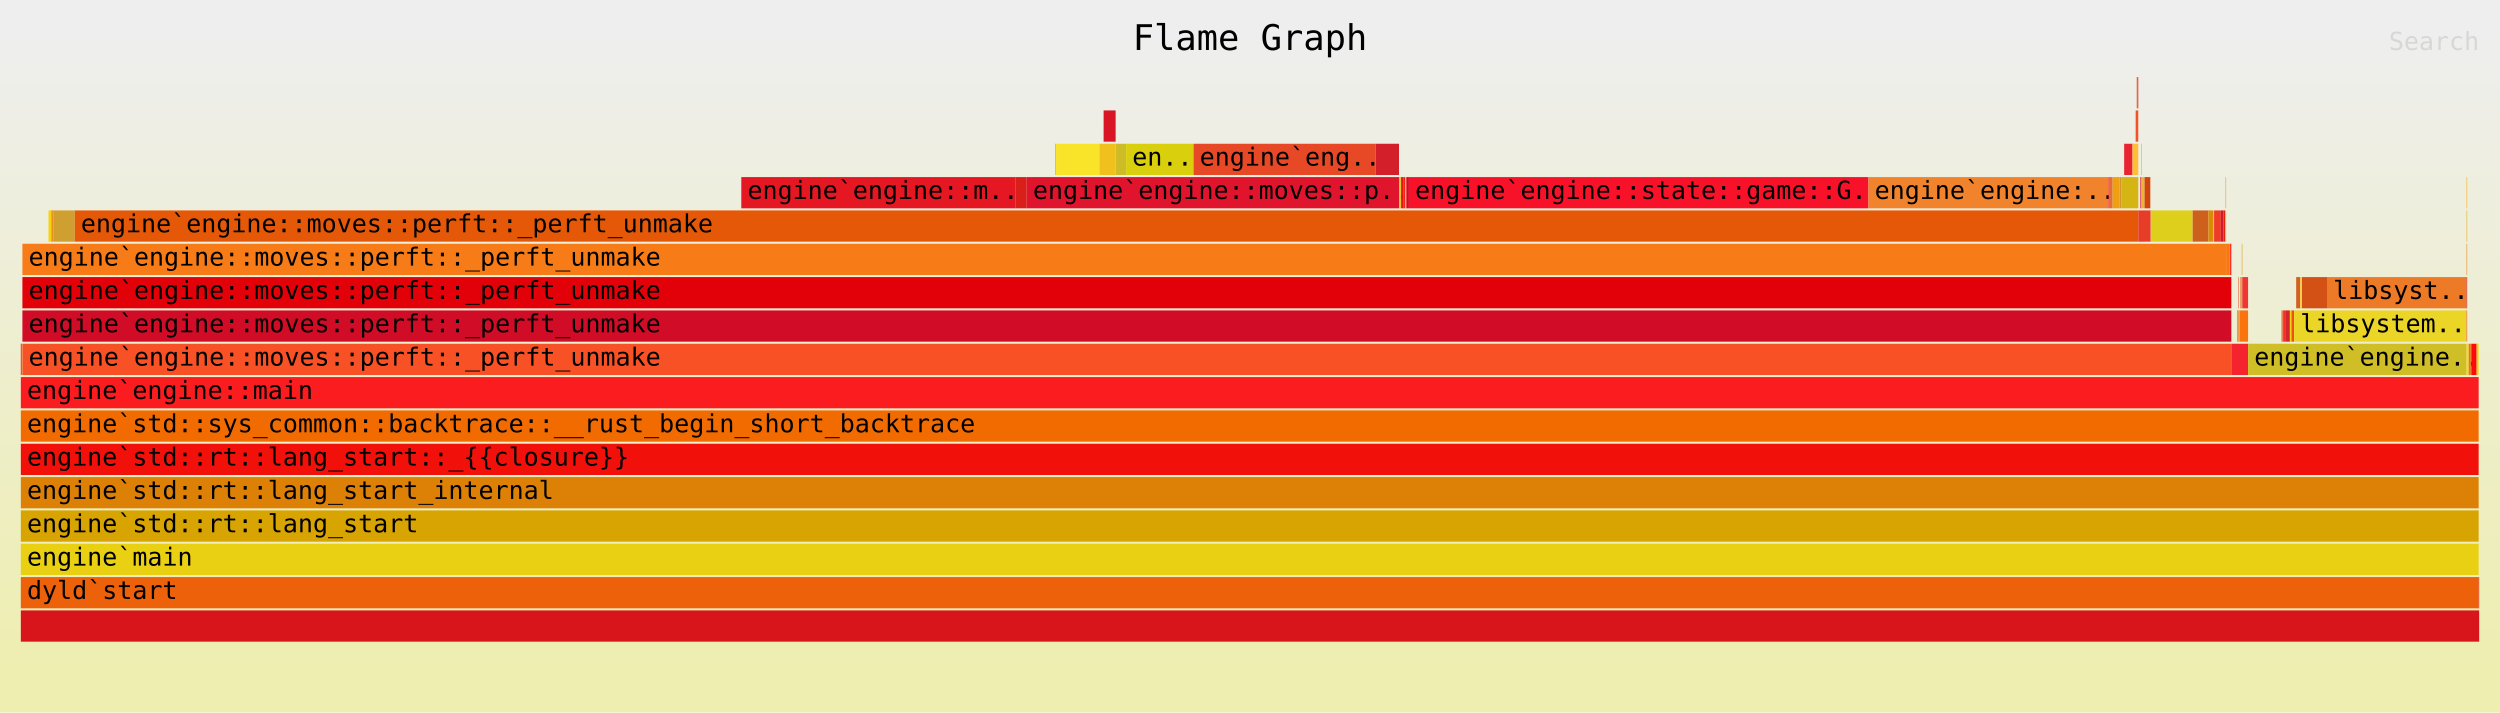
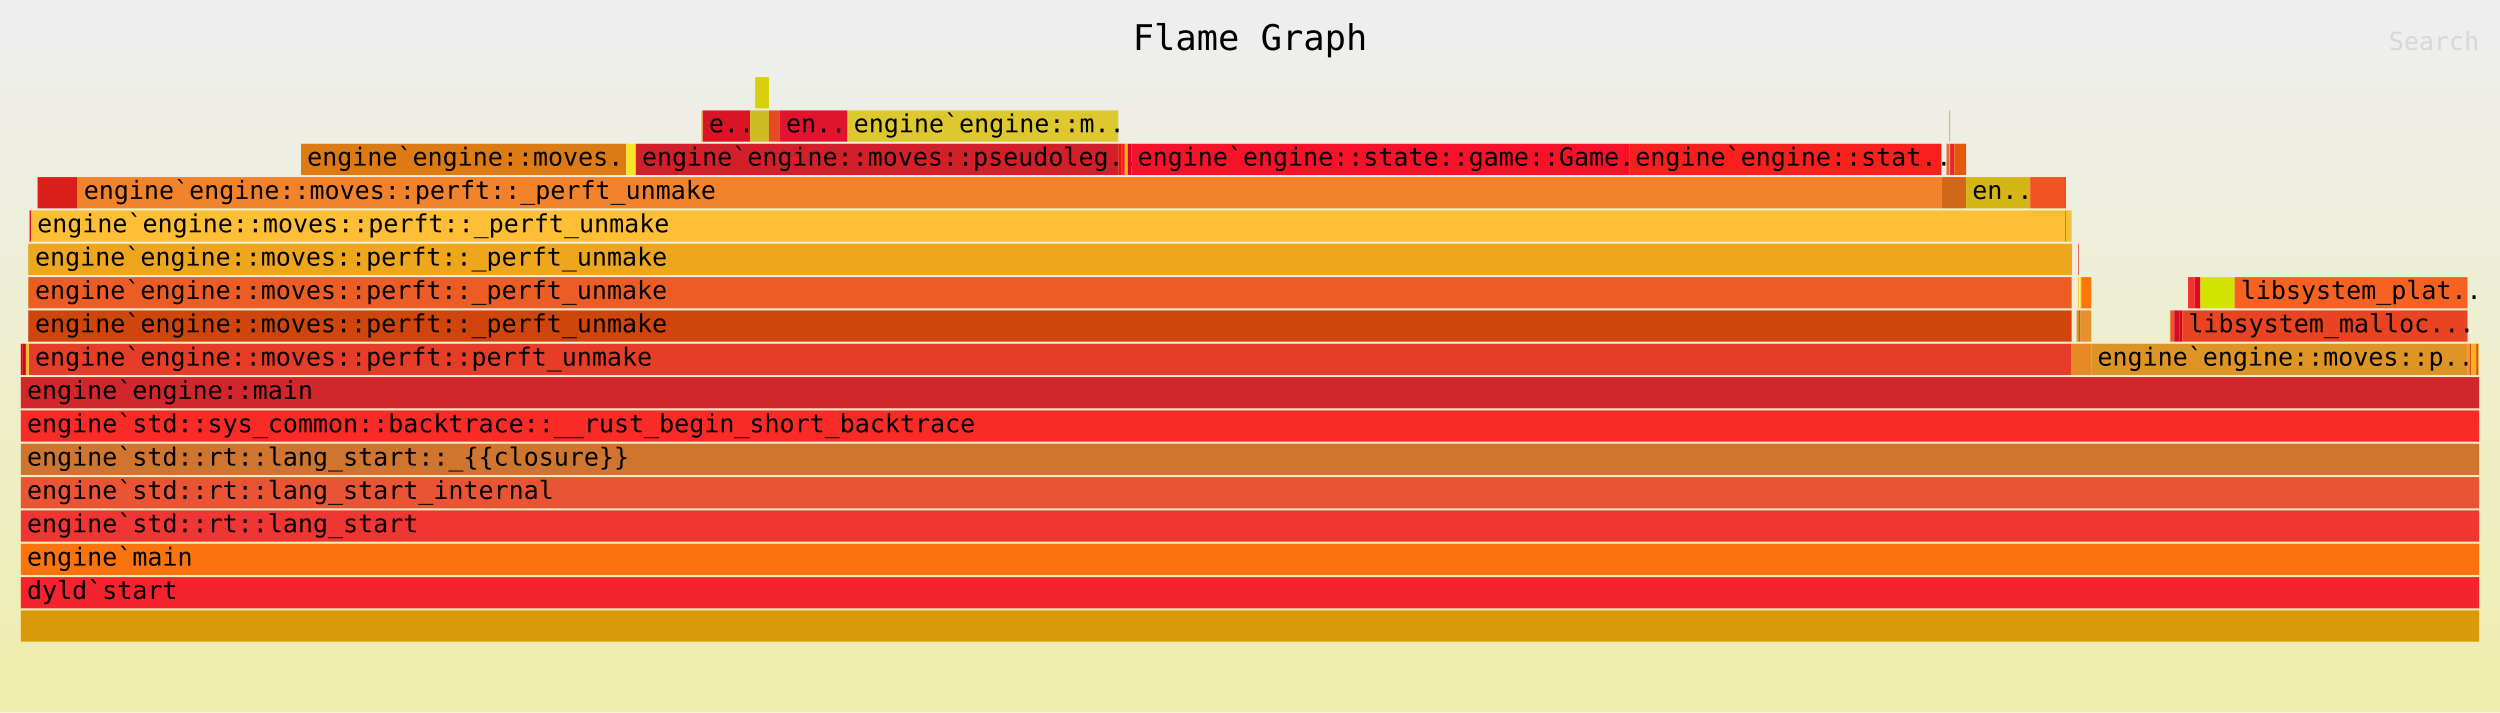
<svg xmlns="http://www.w3.org/2000/svg" xmlns:ns1="http://github.com/jonhoo/inferno" version="1.1" width="1200" height="342" viewBox="0 0 1200 342">
  <defs>
    <linearGradient id="background" y1="0" y2="1" x1="0" x2="0">
      <stop stop-color="#eeeeee" offset="5%" />
      <stop stop-color="#eeeeb0" offset="95%" />
    </linearGradient>
  </defs>
  <style type="text/css">
text { font-family:monospace; font-size:12px }
#title { text-anchor:middle; font-size:17px; }
#matched { text-anchor:end; }
#search { text-anchor:end; opacity:0.1; cursor:pointer; }
#search:hover, #search.show { opacity:1; }
#subtitle { text-anchor:middle; font-color:rgb(160,160,160); }
#unzoom { cursor:pointer; }
#frames &gt; *:hover { stroke:black; stroke-width:0.5; cursor:pointer; }
.hide { display:none; }
.parent { opacity:0.5; }
</style>
  <rect x="0" y="0" width="100%" height="342" fill="url(#background)" />
  <text id="title" fill="rgb(0,0,0)" x="50%" y="24.00">Flame Graph</text>
  <text id="details" fill="rgb(0,0,0)" x="10" y="325.00"> </text>
  <text id="unzoom" class="hide" fill="rgb(0,0,0)" x="10" y="24.00">Reset Zoom</text>
  <text id="search" fill="rgb(0,0,0)" x="1190" y="24.00">Search</text>
  <text id="matched" fill="rgb(0,0,0)" x="1190" y="325.00"> </text>
-   <svg id="frames" x="10" width="1180" total_samples="4702">
-     <g>
-       <rect x="0%" y="165" width="0.021%" height="15" fill="rgb(227,0,7)" ns1:x="0" ns1:w="1" />
+   <svg id="frames" x="10" width="1180" total_samples="3378">
+     <g>
+       <rect x="0%" y="165" width="0.059%" height="15" fill="rgb(227,0,7)" ns1:x="0" ns1:w="2" />
      <text x="0.25%" y="175.50" />
    </g>
    <g>
-       <rect x="0.021%" y="165" width="0.021%" height="15" fill="rgb(217,0,24)" ns1:x="1" ns1:w="1" />
-       <text x="0.271%" y="175.50" />
-     </g>
-     <g>
-       <rect x="0.043%" y="165" width="0.021%" height="15" fill="rgb(221,193,54)" ns1:x="2" ns1:w="1" />
-       <text x="0.292%" y="175.50" />
-     </g>
-     <g>
-       <rect x="1.127%" y="101" width="0.128%" height="15" fill="rgb(248,212,6)" ns1:x="53" ns1:w="6" />
-       <text x="1.377%" y="111.50" />
-     </g>
-     <g>
-       <rect x="1.255%" y="101" width="0.021%" height="15" fill="rgb(208,68,35)" ns1:x="59" ns1:w="1" />
-       <text x="1.505%" y="111.50" />
-     </g>
-     <g>
-       <rect x="1.276%" y="101" width="0.043%" height="15" fill="rgb(232,128,0)" ns1:x="60" ns1:w="2" />
-       <text x="1.526%" y="111.50" />
-     </g>
-     <g>
-       <rect x="1.319%" y="101" width="0.872%" height="15" fill="rgb(207,160,47)" ns1:x="62" ns1:w="41" />
-       <text x="1.569%" y="111.50" />
-     </g>
-     <g>
-       <rect x="29.307%" y="85" width="11.144%" height="15" fill="rgb(228,23,34)" ns1:x="1378" ns1:w="524" />
-       <text x="29.557%" y="95.50">engine`engine::m..</text>
-     </g>
-     <g>
-       <rect x="40.451%" y="85" width="0.468%" height="15" fill="rgb(218,30,26)" ns1:x="1902" ns1:w="22" />
-       <text x="40.701%" y="95.50" />
-     </g>
-     <g>
-       <rect x="42.089%" y="69" width="0.021%" height="15" fill="rgb(220,122,19)" ns1:x="1979" ns1:w="1" />
-       <text x="42.339%" y="79.50" />
-     </g>
-     <g>
-       <rect x="42.11%" y="69" width="1.765%" height="15" fill="rgb(250,228,42)" ns1:x="1980" ns1:w="83" />
-       <text x="42.36%" y="79.50" />
-     </g>
-     <g>
-       <rect x="43.875%" y="69" width="0.659%" height="15" fill="rgb(240,193,28)" ns1:x="2063" ns1:w="31" />
-       <text x="44.125%" y="79.50" />
-     </g>
-     <g>
-       <rect x="44.045%" y="53" width="0.489%" height="15" fill="rgb(216,20,37)" ns1:x="2071" ns1:w="23" />
-       <text x="44.295%" y="63.50" />
-     </g>
-     <g>
-       <rect x="44.534%" y="69" width="0.425%" height="15" fill="rgb(206,188,39)" ns1:x="2094" ns1:w="20" />
-       <text x="44.784%" y="79.50" />
-     </g>
-     <g>
-       <rect x="44.96%" y="69" width="2.744%" height="15" fill="rgb(217,207,13)" ns1:x="2114" ns1:w="129" />
-       <text x="45.21%" y="79.50">en..</text>
-     </g>
-     <g>
-       <rect x="47.703%" y="69" width="7.401%" height="15" fill="rgb(231,73,38)" ns1:x="2243" ns1:w="348" />
-       <text x="47.953%" y="79.50">engine`eng..</text>
-     </g>
-     <g>
-       <rect x="40.919%" y="85" width="15.143%" height="15" fill="rgb(225,20,46)" ns1:x="1924" ns1:w="712" />
-       <text x="41.169%" y="95.50">engine`engine::moves::p..</text>
-     </g>
-     <g>
-       <rect x="55.104%" y="69" width="0.957%" height="15" fill="rgb(210,31,41)" ns1:x="2591" ns1:w="45" />
-       <text x="55.354%" y="79.50" />
-     </g>
-     <g>
-       <rect x="56.061%" y="85" width="0.085%" height="15" fill="rgb(221,200,47)" ns1:x="2636" ns1:w="4" />
-       <text x="56.311%" y="95.50" />
-     </g>
-     <g>
-       <rect x="56.146%" y="85" width="0.085%" height="15" fill="rgb(226,26,5)" ns1:x="2640" ns1:w="4" />
-       <text x="56.396%" y="95.50" />
-     </g>
-     <g>
-       <rect x="56.231%" y="85" width="0.085%" height="15" fill="rgb(249,33,26)" ns1:x="2644" ns1:w="4" />
-       <text x="56.481%" y="95.50" />
-     </g>
-     <g>
-       <rect x="56.316%" y="85" width="0.043%" height="15" fill="rgb(235,183,28)" ns1:x="2648" ns1:w="2" />
-       <text x="56.566%" y="95.50" />
-     </g>
-     <g>
-       <rect x="56.359%" y="85" width="0.106%" height="15" fill="rgb(221,5,38)" ns1:x="2650" ns1:w="5" />
-       <text x="56.609%" y="95.50" />
-     </g>
-     <g>
-       <rect x="56.465%" y="85" width="18.694%" height="15" fill="rgb(247,18,42)" ns1:x="2655" ns1:w="879" />
-       <text x="56.715%" y="95.50">engine`engine::state::game::G..</text>
-     </g>
-     <g>
-       <rect x="75.159%" y="85" width="9.762%" height="15" fill="rgb(241,131,45)" ns1:x="3534" ns1:w="459" />
-       <text x="75.409%" y="95.50">engine`engine:..</text>
-     </g>
-     <g>
-       <rect x="84.921%" y="85" width="0.021%" height="15" fill="rgb(249,31,29)" ns1:x="3993" ns1:w="1" />
-       <text x="85.171%" y="95.50" />
-     </g>
-     <g>
-       <rect x="84.943%" y="85" width="0.149%" height="15" fill="rgb(225,111,53)" ns1:x="3994" ns1:w="7" />
-       <text x="85.193%" y="95.50" />
-     </g>
-     <g>
-       <rect x="85.091%" y="85" width="0.277%" height="15" fill="rgb(238,160,17)" ns1:x="4001" ns1:w="13" />
-       <text x="85.341%" y="95.50" />
-     </g>
-     <g>
-       <rect x="85.368%" y="85" width="0.085%" height="15" fill="rgb(214,148,48)" ns1:x="4014" ns1:w="4" />
-       <text x="85.618%" y="95.50" />
-     </g>
-     <g>
-       <rect x="85.559%" y="69" width="0.34%" height="15" fill="rgb(232,36,49)" ns1:x="4023" ns1:w="16" />
-       <text x="85.809%" y="79.50" />
-     </g>
-     <g>
-       <rect x="86.07%" y="37" width="0.043%" height="15" fill="rgb(209,103,24)" ns1:x="4047" ns1:w="2" />
-       <text x="86.32%" y="47.50" />
-     </g>
-     <g>
-       <rect x="2.191%" y="101" width="83.943%" height="15" fill="rgb(229,88,8)" ns1:x="103" ns1:w="3947" />
-       <text x="2.441%" y="111.50">engine`engine::moves::perft::_perft_unmake</text>
-     </g>
-     <g>
-       <rect x="85.453%" y="85" width="0.681%" height="15" fill="rgb(213,181,19)" ns1:x="4018" ns1:w="32" />
-       <text x="85.703%" y="95.50" />
-     </g>
-     <g>
-       <rect x="85.9%" y="69" width="0.234%" height="15" fill="rgb(254,191,54)" ns1:x="4039" ns1:w="11" />
-       <text x="86.15%" y="79.50" />
-     </g>
-     <g>
-       <rect x="86.027%" y="53" width="0.106%" height="15" fill="rgb(241,83,37)" ns1:x="4045" ns1:w="5" />
-       <text x="86.277%" y="63.50" />
-     </g>
-     <g>
-       <rect x="86.112%" y="37" width="0.021%" height="15" fill="rgb(233,36,39)" ns1:x="4049" ns1:w="1" />
-       <text x="86.362%" y="47.50" />
-     </g>
-     <g>
-       <rect x="86.219%" y="85" width="0.043%" height="15" fill="rgb(226,3,54)" ns1:x="4054" ns1:w="2" />
-       <text x="86.469%" y="95.50" />
-     </g>
-     <g>
-       <rect x="86.261%" y="85" width="0.021%" height="15" fill="rgb(245,192,40)" ns1:x="4056" ns1:w="1" />
-       <text x="86.511%" y="95.50" />
-     </g>
-     <g>
-       <rect x="86.261%" y="69" width="0.021%" height="15" fill="rgb(238,167,29)" ns1:x="4056" ns1:w="1" />
-       <text x="86.511%" y="79.50" />
-     </g>
-     <g>
-       <rect x="86.282%" y="85" width="0.106%" height="15" fill="rgb(232,182,51)" ns1:x="4057" ns1:w="5" />
-       <text x="86.532%" y="95.50" />
-     </g>
-     <g>
-       <rect x="86.134%" y="101" width="0.489%" height="15" fill="rgb(231,60,39)" ns1:x="4050" ns1:w="23" />
-       <text x="86.384%" y="111.50" />
-     </g>
-     <g>
-       <rect x="86.389%" y="85" width="0.234%" height="15" fill="rgb(208,69,12)" ns1:x="4062" ns1:w="11" />
-       <text x="86.639%" y="95.50" />
-     </g>
-     <g>
-       <rect x="86.623%" y="101" width="0.021%" height="15" fill="rgb(235,93,37)" ns1:x="4073" ns1:w="1" />
-       <text x="86.873%" y="111.50" />
-     </g>
-     <g>
-       <rect x="86.644%" y="101" width="0.021%" height="15" fill="rgb(213,116,39)" ns1:x="4074" ns1:w="1" />
-       <text x="86.894%" y="111.50" />
-     </g>
-     <g>
-       <rect x="86.665%" y="101" width="1.68%" height="15" fill="rgb(222,207,29)" ns1:x="4075" ns1:w="79" />
-       <text x="86.915%" y="111.50" />
-     </g>
-     <g>
-       <rect x="88.345%" y="101" width="0.638%" height="15" fill="rgb(206,96,30)" ns1:x="4154" ns1:w="30" />
-       <text x="88.595%" y="111.50" />
-     </g>
-     <g>
-       <rect x="88.983%" y="101" width="0.191%" height="15" fill="rgb(218,138,4)" ns1:x="4184" ns1:w="9" />
-       <text x="89.233%" y="111.50" />
-     </g>
-     <g>
-       <rect x="89.175%" y="101" width="0.043%" height="15" fill="rgb(250,191,14)" ns1:x="4193" ns1:w="2" />
-       <text x="89.425%" y="111.50" />
-     </g>
-     <g>
-       <rect x="89.217%" y="101" width="0.277%" height="15" fill="rgb(239,60,40)" ns1:x="4195" ns1:w="13" />
-       <text x="89.467%" y="111.50" />
-     </g>
-     <g>
-       <rect x="89.494%" y="101" width="0.106%" height="15" fill="rgb(206,27,48)" ns1:x="4208" ns1:w="5" />
-       <text x="89.744%" y="111.50" />
-     </g>
-     <g>
-       <rect x="89.6%" y="101" width="0.064%" height="15" fill="rgb(225,35,8)" ns1:x="4213" ns1:w="3" />
-       <text x="89.85%" y="111.50" />
-     </g>
-     <g>
-       <rect x="89.664%" y="101" width="0.021%" height="15" fill="rgb(250,213,24)" ns1:x="4216" ns1:w="1" />
-       <text x="89.914%" y="111.50" />
-     </g>
-     <g>
-       <rect x="0.064%" y="117" width="89.643%" height="15" fill="rgb(247,123,22)" ns1:x="3" ns1:w="4215" />
-       <text x="0.314%" y="127.50">engine`engine::moves::perft::_perft_unmake</text>
-     </g>
-     <g>
-       <rect x="89.685%" y="101" width="0.021%" height="15" fill="rgb(231,138,38)" ns1:x="4217" ns1:w="1" />
-       <text x="89.935%" y="111.50" />
-     </g>
-     <g>
-       <rect x="89.685%" y="85" width="0.021%" height="15" fill="rgb(231,145,46)" ns1:x="4217" ns1:w="1" />
-       <text x="89.935%" y="95.50" />
-     </g>
-     <g>
-       <rect x="89.707%" y="117" width="0.128%" height="15" fill="rgb(251,118,11)" ns1:x="4218" ns1:w="6" />
-       <text x="89.957%" y="127.50" />
-     </g>
-     <g>
-       <rect x="89.834%" y="117" width="0.021%" height="15" fill="rgb(217,147,25)" ns1:x="4224" ns1:w="1" />
-       <text x="90.084%" y="127.50" />
-     </g>
-     <g>
-       <rect x="0.064%" y="165" width="89.855%" height="15" fill="rgb(247,81,37)" ns1:x="3" ns1:w="4225" />
-       <text x="0.314%" y="175.50">engine`engine::moves::perft::_perft_unmake</text>
-     </g>
-     <g>
-       <rect x="0.064%" y="149" width="89.855%" height="15" fill="rgb(209,12,38)" ns1:x="3" ns1:w="4225" />
-       <text x="0.314%" y="159.50">engine`engine::moves::perft::_perft_unmake</text>
-     </g>
-     <g>
-       <rect x="0.064%" y="133" width="89.855%" height="15" fill="rgb(227,1,9)" ns1:x="3" ns1:w="4225" />
-       <text x="0.314%" y="143.50">engine`engine::moves::perft::_perft_unmake</text>
-     </g>
-     <g>
-       <rect x="89.855%" y="117" width="0.064%" height="15" fill="rgb(248,47,43)" ns1:x="4225" ns1:w="3" />
-       <text x="90.105%" y="127.50" />
-     </g>
-     <g>
-       <rect x="90.153%" y="149" width="0.021%" height="15" fill="rgb(221,10,30)" ns1:x="4239" ns1:w="1" />
-       <text x="90.403%" y="159.50" />
-     </g>
-     <g>
-       <rect x="90.174%" y="149" width="0.021%" height="15" fill="rgb(210,229,1)" ns1:x="4240" ns1:w="1" />
-       <text x="90.424%" y="159.50" />
-     </g>
-     <g>
-       <rect x="90.196%" y="149" width="0.021%" height="15" fill="rgb(222,148,37)" ns1:x="4241" ns1:w="1" />
-       <text x="90.446%" y="159.50" />
-     </g>
-     <g>
-       <rect x="90.196%" y="133" width="0.021%" height="15" fill="rgb(234,67,33)" ns1:x="4241" ns1:w="1" />
-       <text x="90.446%" y="143.50" />
-     </g>
-     <g>
-       <rect x="90.217%" y="149" width="0.021%" height="15" fill="rgb(247,98,35)" ns1:x="4242" ns1:w="1" />
-       <text x="90.467%" y="159.50" />
-     </g>
-     <g>
-       <rect x="90.238%" y="149" width="0.021%" height="15" fill="rgb(247,138,52)" ns1:x="4243" ns1:w="1" />
-       <text x="90.488%" y="159.50" />
-     </g>
-     <g>
-       <rect x="90.281%" y="133" width="0.021%" height="15" fill="rgb(213,79,30)" ns1:x="4245" ns1:w="1" />
-       <text x="90.531%" y="143.50" />
-     </g>
-     <g>
-       <rect x="90.302%" y="133" width="0.043%" height="15" fill="rgb(246,177,23)" ns1:x="4246" ns1:w="2" />
-       <text x="90.552%" y="143.50" />
-     </g>
-     <g>
-       <rect x="90.344%" y="133" width="0.021%" height="15" fill="rgb(230,62,27)" ns1:x="4248" ns1:w="1" />
-       <text x="90.594%" y="143.50" />
-     </g>
-     <g>
-       <rect x="90.344%" y="117" width="0.021%" height="15" fill="rgb(216,154,8)" ns1:x="4248" ns1:w="1" />
-       <text x="90.594%" y="127.50" />
-     </g>
-     <g>
-       <rect x="89.919%" y="165" width="0.681%" height="15" fill="rgb(244,35,45)" ns1:x="4228" ns1:w="32" />
-       <text x="90.169%" y="175.50" />
-     </g>
-     <g>
-       <rect x="90.26%" y="149" width="0.34%" height="15" fill="rgb(251,115,12)" ns1:x="4244" ns1:w="16" />
-       <text x="90.51%" y="159.50" />
-     </g>
-     <g>
-       <rect x="90.366%" y="133" width="0.234%" height="15" fill="rgb(240,54,50)" ns1:x="4249" ns1:w="11" />
-       <text x="90.616%" y="143.50" />
-     </g>
-     <g>
-       <rect x="91.961%" y="149" width="0.043%" height="15" fill="rgb(233,84,52)" ns1:x="4324" ns1:w="2" />
-       <text x="92.211%" y="159.50" />
-     </g>
-     <g>
-       <rect x="92.003%" y="149" width="0.021%" height="15" fill="rgb(207,117,47)" ns1:x="4326" ns1:w="1" />
-       <text x="92.253%" y="159.50" />
-     </g>
-     <g>
-       <rect x="92.025%" y="149" width="0.085%" height="15" fill="rgb(249,43,39)" ns1:x="4327" ns1:w="4" />
-       <text x="92.275%" y="159.50" />
-     </g>
-     <g>
-       <rect x="92.11%" y="149" width="0.191%" height="15" fill="rgb(209,38,44)" ns1:x="4331" ns1:w="9" />
-       <text x="92.36%" y="159.50" />
-     </g>
-     <g>
-       <rect x="92.301%" y="149" width="0.064%" height="15" fill="rgb(236,212,23)" ns1:x="4340" ns1:w="3" />
-       <text x="92.551%" y="159.50" />
-     </g>
-     <g>
-       <rect x="92.365%" y="149" width="0.106%" height="15" fill="rgb(242,79,21)" ns1:x="4343" ns1:w="5" />
-       <text x="92.615%" y="159.50" />
-     </g>
-     <g>
-       <rect x="92.556%" y="133" width="0.17%" height="15" fill="rgb(211,96,35)" ns1:x="4352" ns1:w="8" />
-       <text x="92.806%" y="143.50" />
-     </g>
-     <g>
-       <rect x="92.727%" y="133" width="0.064%" height="15" fill="rgb(253,215,40)" ns1:x="4360" ns1:w="3" />
-       <text x="92.977%" y="143.50" />
-     </g>
-     <g>
-       <rect x="92.79%" y="133" width="1.021%" height="15" fill="rgb(211,81,21)" ns1:x="4363" ns1:w="48" />
-       <text x="93.04%" y="143.50" />
-     </g>
-     <g>
-       <rect x="90.6%" y="165" width="8.89%" height="15" fill="rgb(208,190,38)" ns1:x="4260" ns1:w="418" />
-       <text x="90.85%" y="175.50">engine`engine..</text>
-     </g>
-     <g>
-       <rect x="92.471%" y="149" width="7.018%" height="15" fill="rgb(235,213,38)" ns1:x="4348" ns1:w="330" />
-       <text x="92.721%" y="159.50">libsystem..</text>
-     </g>
-     <g>
-       <rect x="93.811%" y="133" width="5.678%" height="15" fill="rgb(237,122,38)" ns1:x="4411" ns1:w="267" />
-       <text x="94.061%" y="143.50">libsyst..</text>
-     </g>
-     <g>
-       <rect x="99.49%" y="165" width="0.021%" height="15" fill="rgb(244,218,35)" ns1:x="4678" ns1:w="1" />
-       <text x="99.74%" y="175.50" />
-     </g>
-     <g>
-       <rect x="99.49%" y="149" width="0.021%" height="15" fill="rgb(240,68,47)" ns1:x="4678" ns1:w="1" />
-       <text x="99.74%" y="159.50" />
-     </g>
-     <g>
-       <rect x="99.49%" y="133" width="0.021%" height="15" fill="rgb(210,16,53)" ns1:x="4678" ns1:w="1" />
-       <text x="99.74%" y="143.50" />
-     </g>
-     <g>
-       <rect x="99.49%" y="117" width="0.021%" height="15" fill="rgb(235,124,12)" ns1:x="4678" ns1:w="1" />
-       <text x="99.74%" y="127.50" />
-     </g>
-     <g>
-       <rect x="99.49%" y="101" width="0.021%" height="15" fill="rgb(224,169,11)" ns1:x="4678" ns1:w="1" />
-       <text x="99.74%" y="111.50" />
-     </g>
-     <g>
-       <rect x="99.49%" y="85" width="0.021%" height="15" fill="rgb(250,166,2)" ns1:x="4678" ns1:w="1" />
-       <text x="99.74%" y="95.50" />
-     </g>
-     <g>
-       <rect x="99.511%" y="165" width="0.064%" height="15" fill="rgb(242,216,29)" ns1:x="4679" ns1:w="3" />
-       <text x="99.761%" y="175.50" />
-     </g>
-     <g>
-       <rect x="99.575%" y="165" width="0.085%" height="15" fill="rgb(230,116,27)" ns1:x="4682" ns1:w="4" />
-       <text x="99.825%" y="175.50" />
-     </g>
-     <g>
-       <rect x="99.66%" y="165" width="0.021%" height="15" fill="rgb(228,99,48)" ns1:x="4686" ns1:w="1" />
-       <text x="99.91%" y="175.50" />
-     </g>
-     <g>
-       <rect x="99.681%" y="165" width="0.213%" height="15" fill="rgb(253,11,6)" ns1:x="4687" ns1:w="10" />
-       <text x="99.931%" y="175.50" />
-     </g>
-     <g>
-       <rect x="99.894%" y="165" width="0.043%" height="15" fill="rgb(247,143,39)" ns1:x="4697" ns1:w="2" />
-       <text x="100.144%" y="175.50" />
-     </g>
-     <g>
-       <rect x="0%" y="277" width="99.979%" height="15" fill="rgb(236,97,10)" ns1:x="0" ns1:w="4701" />
+       <rect x="0.059%" y="165" width="0.148%" height="15" fill="rgb(217,0,24)" ns1:x="2" ns1:w="5" />
+       <text x="0.309%" y="175.50" />
+     </g>
+     <g>
+       <rect x="0.207%" y="165" width="0.089%" height="15" fill="rgb(221,193,54)" ns1:x="7" ns1:w="3" />
+       <text x="0.457%" y="175.50" />
+     </g>
+     <g>
+       <rect x="0.296%" y="165" width="0.03%" height="15" fill="rgb(248,212,6)" ns1:x="10" ns1:w="1" />
+       <text x="0.546%" y="175.50" />
+     </g>
+     <g>
+       <rect x="0.296%" y="149" width="0.03%" height="15" fill="rgb(208,68,35)" ns1:x="10" ns1:w="1" />
+       <text x="0.546%" y="159.50" />
+     </g>
+     <g>
+       <rect x="0.296%" y="133" width="0.03%" height="15" fill="rgb(232,128,0)" ns1:x="10" ns1:w="1" />
+       <text x="0.546%" y="143.50" />
+     </g>
+     <g>
+       <rect x="0.296%" y="117" width="0.03%" height="15" fill="rgb(207,160,47)" ns1:x="10" ns1:w="1" />
+       <text x="0.546%" y="127.50" />
+     </g>
+     <g>
+       <rect x="0.355%" y="101" width="0.059%" height="15" fill="rgb(228,23,34)" ns1:x="12" ns1:w="2" />
+       <text x="0.605%" y="111.50" />
+     </g>
+     <g>
+       <rect x="0.681%" y="85" width="1.628%" height="15" fill="rgb(218,30,26)" ns1:x="23" ns1:w="55" />
+       <text x="0.931%" y="95.50" />
+     </g>
+     <g>
+       <rect x="11.397%" y="69" width="13.233%" height="15" fill="rgb(220,122,19)" ns1:x="385" ns1:w="447" />
+       <text x="11.647%" y="79.50">engine`engine::moves..</text>
+     </g>
+     <g>
+       <rect x="24.63%" y="69" width="0.385%" height="15" fill="rgb(250,228,42)" ns1:x="832" ns1:w="13" />
+       <text x="24.88%" y="79.50" />
+     </g>
+     <g>
+       <rect x="27.679%" y="53" width="0.059%" height="15" fill="rgb(240,193,28)" ns1:x="935" ns1:w="2" />
+       <text x="27.929%" y="63.50" />
+     </g>
+     <g>
+       <rect x="27.738%" y="53" width="1.924%" height="15" fill="rgb(216,20,37)" ns1:x="937" ns1:w="65" />
+       <text x="27.988%" y="63.50">e..</text>
+     </g>
+     <g>
+       <rect x="29.663%" y="53" width="0.77%" height="15" fill="rgb(206,188,39)" ns1:x="1002" ns1:w="26" />
+       <text x="29.913%" y="63.50" />
+     </g>
+     <g>
+       <rect x="29.87%" y="37" width="0.562%" height="15" fill="rgb(217,207,13)" ns1:x="1009" ns1:w="19" />
+       <text x="30.12%" y="47.50" />
+     </g>
+     <g>
+       <rect x="30.432%" y="53" width="0.444%" height="15" fill="rgb(231,73,38)" ns1:x="1028" ns1:w="15" />
+       <text x="30.682%" y="63.50" />
+     </g>
+     <g>
+       <rect x="30.876%" y="53" width="2.753%" height="15" fill="rgb(225,20,46)" ns1:x="1043" ns1:w="93" />
+       <text x="31.126%" y="63.50">en..</text>
+     </g>
+     <g>
+       <rect x="25.015%" y="69" width="19.627%" height="15" fill="rgb(210,31,41)" ns1:x="845" ns1:w="663" />
+       <text x="25.265%" y="79.50">engine`engine::moves::pseudoleg..</text>
+     </g>
+     <g>
+       <rect x="33.629%" y="53" width="11.012%" height="15" fill="rgb(221,200,47)" ns1:x="1136" ns1:w="372" />
+       <text x="33.879%" y="63.50">engine`engine::m..</text>
+     </g>
+     <g>
+       <rect x="44.642%" y="69" width="0.118%" height="15" fill="rgb(226,26,5)" ns1:x="1508" ns1:w="4" />
+       <text x="44.892%" y="79.50" />
+     </g>
+     <g>
+       <rect x="44.76%" y="69" width="0.148%" height="15" fill="rgb(249,33,26)" ns1:x="1512" ns1:w="5" />
+       <text x="45.01%" y="79.50" />
+     </g>
+     <g>
+       <rect x="44.908%" y="69" width="0.118%" height="15" fill="rgb(235,183,28)" ns1:x="1517" ns1:w="4" />
+       <text x="45.158%" y="79.50" />
+     </g>
+     <g>
+       <rect x="45.027%" y="69" width="0.148%" height="15" fill="rgb(221,5,38)" ns1:x="1521" ns1:w="5" />
+       <text x="45.277%" y="79.50" />
+     </g>
+     <g>
+       <rect x="45.175%" y="69" width="20.249%" height="15" fill="rgb(247,18,42)" ns1:x="1526" ns1:w="684" />
+       <text x="45.425%" y="79.50">engine`engine::state::game::Game..</text>
+     </g>
+     <g>
+       <rect x="2.309%" y="85" width="75.814%" height="15" fill="rgb(241,131,45)" ns1:x="78" ns1:w="2561" />
+       <text x="2.559%" y="95.50">engine`engine::moves::perft::_perft_unmake</text>
+     </g>
+     <g>
+       <rect x="65.423%" y="69" width="12.7%" height="15" fill="rgb(249,31,29)" ns1:x="2210" ns1:w="429" />
+       <text x="65.673%" y="79.50">engine`engine::stat..</text>
+     </g>
+     <g>
+       <rect x="78.33%" y="69" width="0.118%" height="15" fill="rgb(225,111,53)" ns1:x="2646" ns1:w="4" />
+       <text x="78.58%" y="79.50" />
+     </g>
+     <g>
+       <rect x="78.449%" y="69" width="0.03%" height="15" fill="rgb(238,160,17)" ns1:x="2650" ns1:w="1" />
+       <text x="78.699%" y="79.50" />
+     </g>
+     <g>
+       <rect x="78.449%" y="53" width="0.03%" height="15" fill="rgb(214,148,48)" ns1:x="2650" ns1:w="1" />
+       <text x="78.699%" y="63.50" />
+     </g>
+     <g>
+       <rect x="78.478%" y="69" width="0.178%" height="15" fill="rgb(232,36,49)" ns1:x="2651" ns1:w="6" />
+       <text x="78.728%" y="79.50" />
+     </g>
+     <g>
+       <rect x="78.123%" y="85" width="1.006%" height="15" fill="rgb(209,103,24)" ns1:x="2639" ns1:w="34" />
+       <text x="78.373%" y="95.50" />
+     </g>
+     <g>
+       <rect x="78.656%" y="69" width="0.474%" height="15" fill="rgb(229,88,8)" ns1:x="2657" ns1:w="16" />
+       <text x="78.906%" y="79.50" />
+     </g>
+     <g>
+       <rect x="79.13%" y="85" width="2.605%" height="15" fill="rgb(213,181,19)" ns1:x="2673" ns1:w="88" />
+       <text x="79.38%" y="95.50">en..</text>
+     </g>
+     <g>
+       <rect x="0.414%" y="101" width="82.741%" height="15" fill="rgb(254,191,54)" ns1:x="14" ns1:w="2795" />
+       <text x="0.664%" y="111.50">engine`engine::moves::perft::_perft_unmake</text>
+     </g>
+     <g>
+       <rect x="81.735%" y="85" width="1.421%" height="15" fill="rgb(241,83,37)" ns1:x="2761" ns1:w="48" />
+       <text x="81.985%" y="95.50" />
+     </g>
+     <g>
+       <rect x="83.156%" y="101" width="0.03%" height="15" fill="rgb(233,36,39)" ns1:x="2809" ns1:w="1" />
+       <text x="83.406%" y="111.50" />
+     </g>
+     <g>
+       <rect x="83.156%" y="85" width="0.03%" height="15" fill="rgb(226,3,54)" ns1:x="2809" ns1:w="1" />
+       <text x="83.406%" y="95.50" />
+     </g>
+     <g>
+       <rect x="83.185%" y="101" width="0.178%" height="15" fill="rgb(245,192,40)" ns1:x="2810" ns1:w="6" />
+       <text x="83.435%" y="111.50" />
+     </g>
+     <g>
+       <rect x="0.326%" y="117" width="83.067%" height="15" fill="rgb(238,167,29)" ns1:x="11" ns1:w="2806" />
+       <text x="0.576%" y="127.50">engine`engine::moves::perft::_perft_unmake</text>
+     </g>
+     <g>
+       <rect x="83.363%" y="101" width="0.03%" height="15" fill="rgb(232,182,51)" ns1:x="2816" ns1:w="1" />
+       <text x="83.613%" y="111.50" />
+     </g>
+     <g>
+       <rect x="0.326%" y="165" width="83.097%" height="15" fill="rgb(231,60,39)" ns1:x="11" ns1:w="2807" />
+       <text x="0.576%" y="175.50">engine`engine::moves::perft::perft_unmake</text>
+     </g>
+     <g>
+       <rect x="0.326%" y="149" width="83.097%" height="15" fill="rgb(208,69,12)" ns1:x="11" ns1:w="2807" />
+       <text x="0.576%" y="159.50">engine`engine::moves::perft::_perft_unmake</text>
+     </g>
+     <g>
+       <rect x="0.326%" y="133" width="83.097%" height="15" fill="rgb(235,93,37)" ns1:x="11" ns1:w="2807" />
+       <text x="0.576%" y="143.50">engine`engine::moves::perft::_perft_unmake</text>
+     </g>
+     <g>
+       <rect x="83.392%" y="117" width="0.03%" height="15" fill="rgb(213,116,39)" ns1:x="2817" ns1:w="1" />
+       <text x="83.642%" y="127.50" />
+     </g>
+     <g>
+       <rect x="83.392%" y="101" width="0.03%" height="15" fill="rgb(222,207,29)" ns1:x="2817" ns1:w="1" />
+       <text x="83.642%" y="111.50" />
+     </g>
+     <g>
+       <rect x="83.629%" y="149" width="0.03%" height="15" fill="rgb(206,96,30)" ns1:x="2825" ns1:w="1" />
+       <text x="83.879%" y="159.50" />
+     </g>
+     <g>
+       <rect x="83.659%" y="149" width="0.059%" height="15" fill="rgb(218,138,4)" ns1:x="2826" ns1:w="2" />
+       <text x="83.909%" y="159.50" />
+     </g>
+     <g>
+       <rect x="83.689%" y="133" width="0.03%" height="15" fill="rgb(250,191,14)" ns1:x="2827" ns1:w="1" />
+       <text x="83.939%" y="143.50" />
+     </g>
+     <g>
+       <rect x="83.689%" y="117" width="0.03%" height="15" fill="rgb(239,60,40)" ns1:x="2827" ns1:w="1" />
+       <text x="83.939%" y="127.50" />
+     </g>
+     <g>
+       <rect x="83.718%" y="149" width="0.03%" height="15" fill="rgb(206,27,48)" ns1:x="2828" ns1:w="1" />
+       <text x="83.968%" y="159.50" />
+     </g>
+     <g>
+       <rect x="83.748%" y="149" width="0.03%" height="15" fill="rgb(225,35,8)" ns1:x="2829" ns1:w="1" />
+       <text x="83.998%" y="159.50" />
+     </g>
+     <g>
+       <rect x="83.777%" y="133" width="0.03%" height="15" fill="rgb(250,213,24)" ns1:x="2830" ns1:w="1" />
+       <text x="84.027%" y="143.50" />
+     </g>
+     <g>
+       <rect x="83.807%" y="133" width="0.03%" height="15" fill="rgb(247,123,22)" ns1:x="2831" ns1:w="1" />
+       <text x="84.057%" y="143.50" />
+     </g>
+     <g>
+       <rect x="83.422%" y="165" width="0.799%" height="15" fill="rgb(231,138,38)" ns1:x="2818" ns1:w="27" />
+       <text x="83.672%" y="175.50" />
+     </g>
+     <g>
+       <rect x="83.777%" y="149" width="0.444%" height="15" fill="rgb(231,145,46)" ns1:x="2830" ns1:w="15" />
+       <text x="84.027%" y="159.50" />
+     </g>
+     <g>
+       <rect x="83.837%" y="133" width="0.385%" height="15" fill="rgb(251,118,11)" ns1:x="2832" ns1:w="13" />
+       <text x="84.087%" y="143.50" />
+     </g>
+     <g>
+       <rect x="87.419%" y="149" width="0.03%" height="15" fill="rgb(217,147,25)" ns1:x="2953" ns1:w="1" />
+       <text x="87.669%" y="159.50" />
+     </g>
+     <g>
+       <rect x="87.448%" y="149" width="0.148%" height="15" fill="rgb(247,81,37)" ns1:x="2954" ns1:w="5" />
+       <text x="87.698%" y="159.50" />
+     </g>
+     <g>
+       <rect x="87.596%" y="149" width="0.207%" height="15" fill="rgb(209,12,38)" ns1:x="2959" ns1:w="7" />
+       <text x="87.846%" y="159.50" />
+     </g>
+     <g>
+       <rect x="87.803%" y="149" width="0.118%" height="15" fill="rgb(227,1,9)" ns1:x="2966" ns1:w="4" />
+       <text x="88.053%" y="159.50" />
+     </g>
+     <g>
+       <rect x="88.159%" y="133" width="0.266%" height="15" fill="rgb(248,47,43)" ns1:x="2978" ns1:w="9" />
+       <text x="88.409%" y="143.50" />
+     </g>
+     <g>
+       <rect x="88.425%" y="133" width="0.237%" height="15" fill="rgb(221,10,30)" ns1:x="2987" ns1:w="8" />
+       <text x="88.675%" y="143.50" />
+     </g>
+     <g>
+       <rect x="88.662%" y="133" width="1.391%" height="15" fill="rgb(210,229,1)" ns1:x="2995" ns1:w="47" />
+       <text x="88.912%" y="143.50" />
+     </g>
+     <g>
+       <rect x="84.221%" y="165" width="15.305%" height="15" fill="rgb(222,148,37)" ns1:x="2845" ns1:w="517" />
+       <text x="84.471%" y="175.50">engine`engine::moves::p..</text>
+     </g>
+     <g>
+       <rect x="87.922%" y="149" width="11.604%" height="15" fill="rgb(234,67,33)" ns1:x="2970" ns1:w="392" />
+       <text x="88.172%" y="159.50">libsystem_malloc...</text>
+     </g>
+     <g>
+       <rect x="90.053%" y="133" width="9.473%" height="15" fill="rgb(247,98,35)" ns1:x="3042" ns1:w="320" />
+       <text x="90.303%" y="143.50">libsystem_plat..</text>
+     </g>
+     <g>
+       <rect x="99.526%" y="165" width="0.089%" height="15" fill="rgb(247,138,52)" ns1:x="3362" ns1:w="3" />
+       <text x="99.776%" y="175.50" />
+     </g>
+     <g>
+       <rect x="99.615%" y="165" width="0.059%" height="15" fill="rgb(213,79,30)" ns1:x="3365" ns1:w="2" />
+       <text x="99.865%" y="175.50" />
+     </g>
+     <g>
+       <rect x="99.674%" y="165" width="0.207%" height="15" fill="rgb(246,177,23)" ns1:x="3367" ns1:w="7" />
+       <text x="99.924%" y="175.50" />
+     </g>
+     <g>
+       <rect x="99.882%" y="165" width="0.089%" height="15" fill="rgb(230,62,27)" ns1:x="3374" ns1:w="3" />
+       <text x="100.132%" y="175.50" />
+     </g>
+     <g>
+       <rect x="0%" y="293" width="100%" height="15" fill="rgb(216,154,8)" ns1:x="0" ns1:w="3378" />
+       <text x="0.25%" y="303.50" />
+     </g>
+     <g>
+       <rect x="0%" y="277" width="100%" height="15" fill="rgb(244,35,45)" ns1:x="0" ns1:w="3378" />
      <text x="0.25%" y="287.50">dyld`start</text>
    </g>
    <g>
-       <rect x="0%" y="261" width="99.979%" height="15" fill="rgb(233,208,19)" ns1:x="0" ns1:w="4701" />
+       <rect x="0%" y="261" width="100%" height="15" fill="rgb(251,115,12)" ns1:x="0" ns1:w="3378" />
      <text x="0.25%" y="271.50">engine`main</text>
    </g>
    <g>
-       <rect x="0%" y="245" width="99.979%" height="15" fill="rgb(216,164,2)" ns1:x="0" ns1:w="4701" />
+       <rect x="0%" y="245" width="100%" height="15" fill="rgb(240,54,50)" ns1:x="0" ns1:w="3378" />
      <text x="0.25%" y="255.50">engine`std::rt::lang_start</text>
    </g>
    <g>
-       <rect x="0%" y="229" width="99.979%" height="15" fill="rgb(220,129,5)" ns1:x="0" ns1:w="4701" />
+       <rect x="0%" y="229" width="100%" height="15" fill="rgb(233,84,52)" ns1:x="0" ns1:w="3378" />
      <text x="0.25%" y="239.50">engine`std::rt::lang_start_internal</text>
    </g>
    <g>
-       <rect x="0%" y="213" width="99.979%" height="15" fill="rgb(242,17,10)" ns1:x="0" ns1:w="4701" />
+       <rect x="0%" y="213" width="100%" height="15" fill="rgb(207,117,47)" ns1:x="0" ns1:w="3378" />
      <text x="0.25%" y="223.50">engine`std::rt::lang_start::_{{closure}}</text>
    </g>
    <g>
-       <rect x="0%" y="197" width="99.979%" height="15" fill="rgb(242,107,0)" ns1:x="0" ns1:w="4701" />
+       <rect x="0%" y="197" width="100%" height="15" fill="rgb(249,43,39)" ns1:x="0" ns1:w="3378" />
      <text x="0.25%" y="207.50">engine`std::sys_common::backtrace::__rust_begin_short_backtrace</text>
    </g>
    <g>
-       <rect x="0%" y="181" width="99.979%" height="15" fill="rgb(251,28,31)" ns1:x="0" ns1:w="4701" />
+       <rect x="0%" y="181" width="100%" height="15" fill="rgb(209,38,44)" ns1:x="0" ns1:w="3378" />
      <text x="0.25%" y="191.50">engine`engine::main</text>
    </g>
    <g>
-       <rect x="99.936%" y="165" width="0.043%" height="15" fill="rgb(233,223,10)" ns1:x="4699" ns1:w="2" />
-       <text x="100.186%" y="175.50" />
-     </g>
-     <g>
-       <rect x="0%" y="293" width="100%" height="15" fill="rgb(215,21,27)" ns1:x="0" ns1:w="4702" />
-       <text x="0.25%" y="303.50" />
-     </g>
-     <g>
-       <rect x="99.979%" y="277" width="0.021%" height="15" fill="rgb(232,23,21)" ns1:x="4701" ns1:w="1" />
-       <text x="100.229%" y="287.50" />
+       <rect x="99.97%" y="165" width="0.03%" height="15" fill="rgb(236,212,23)" ns1:x="3377" ns1:w="1" />
+       <text x="100.22%" y="175.50" />
    </g>
  </svg>
</svg>
